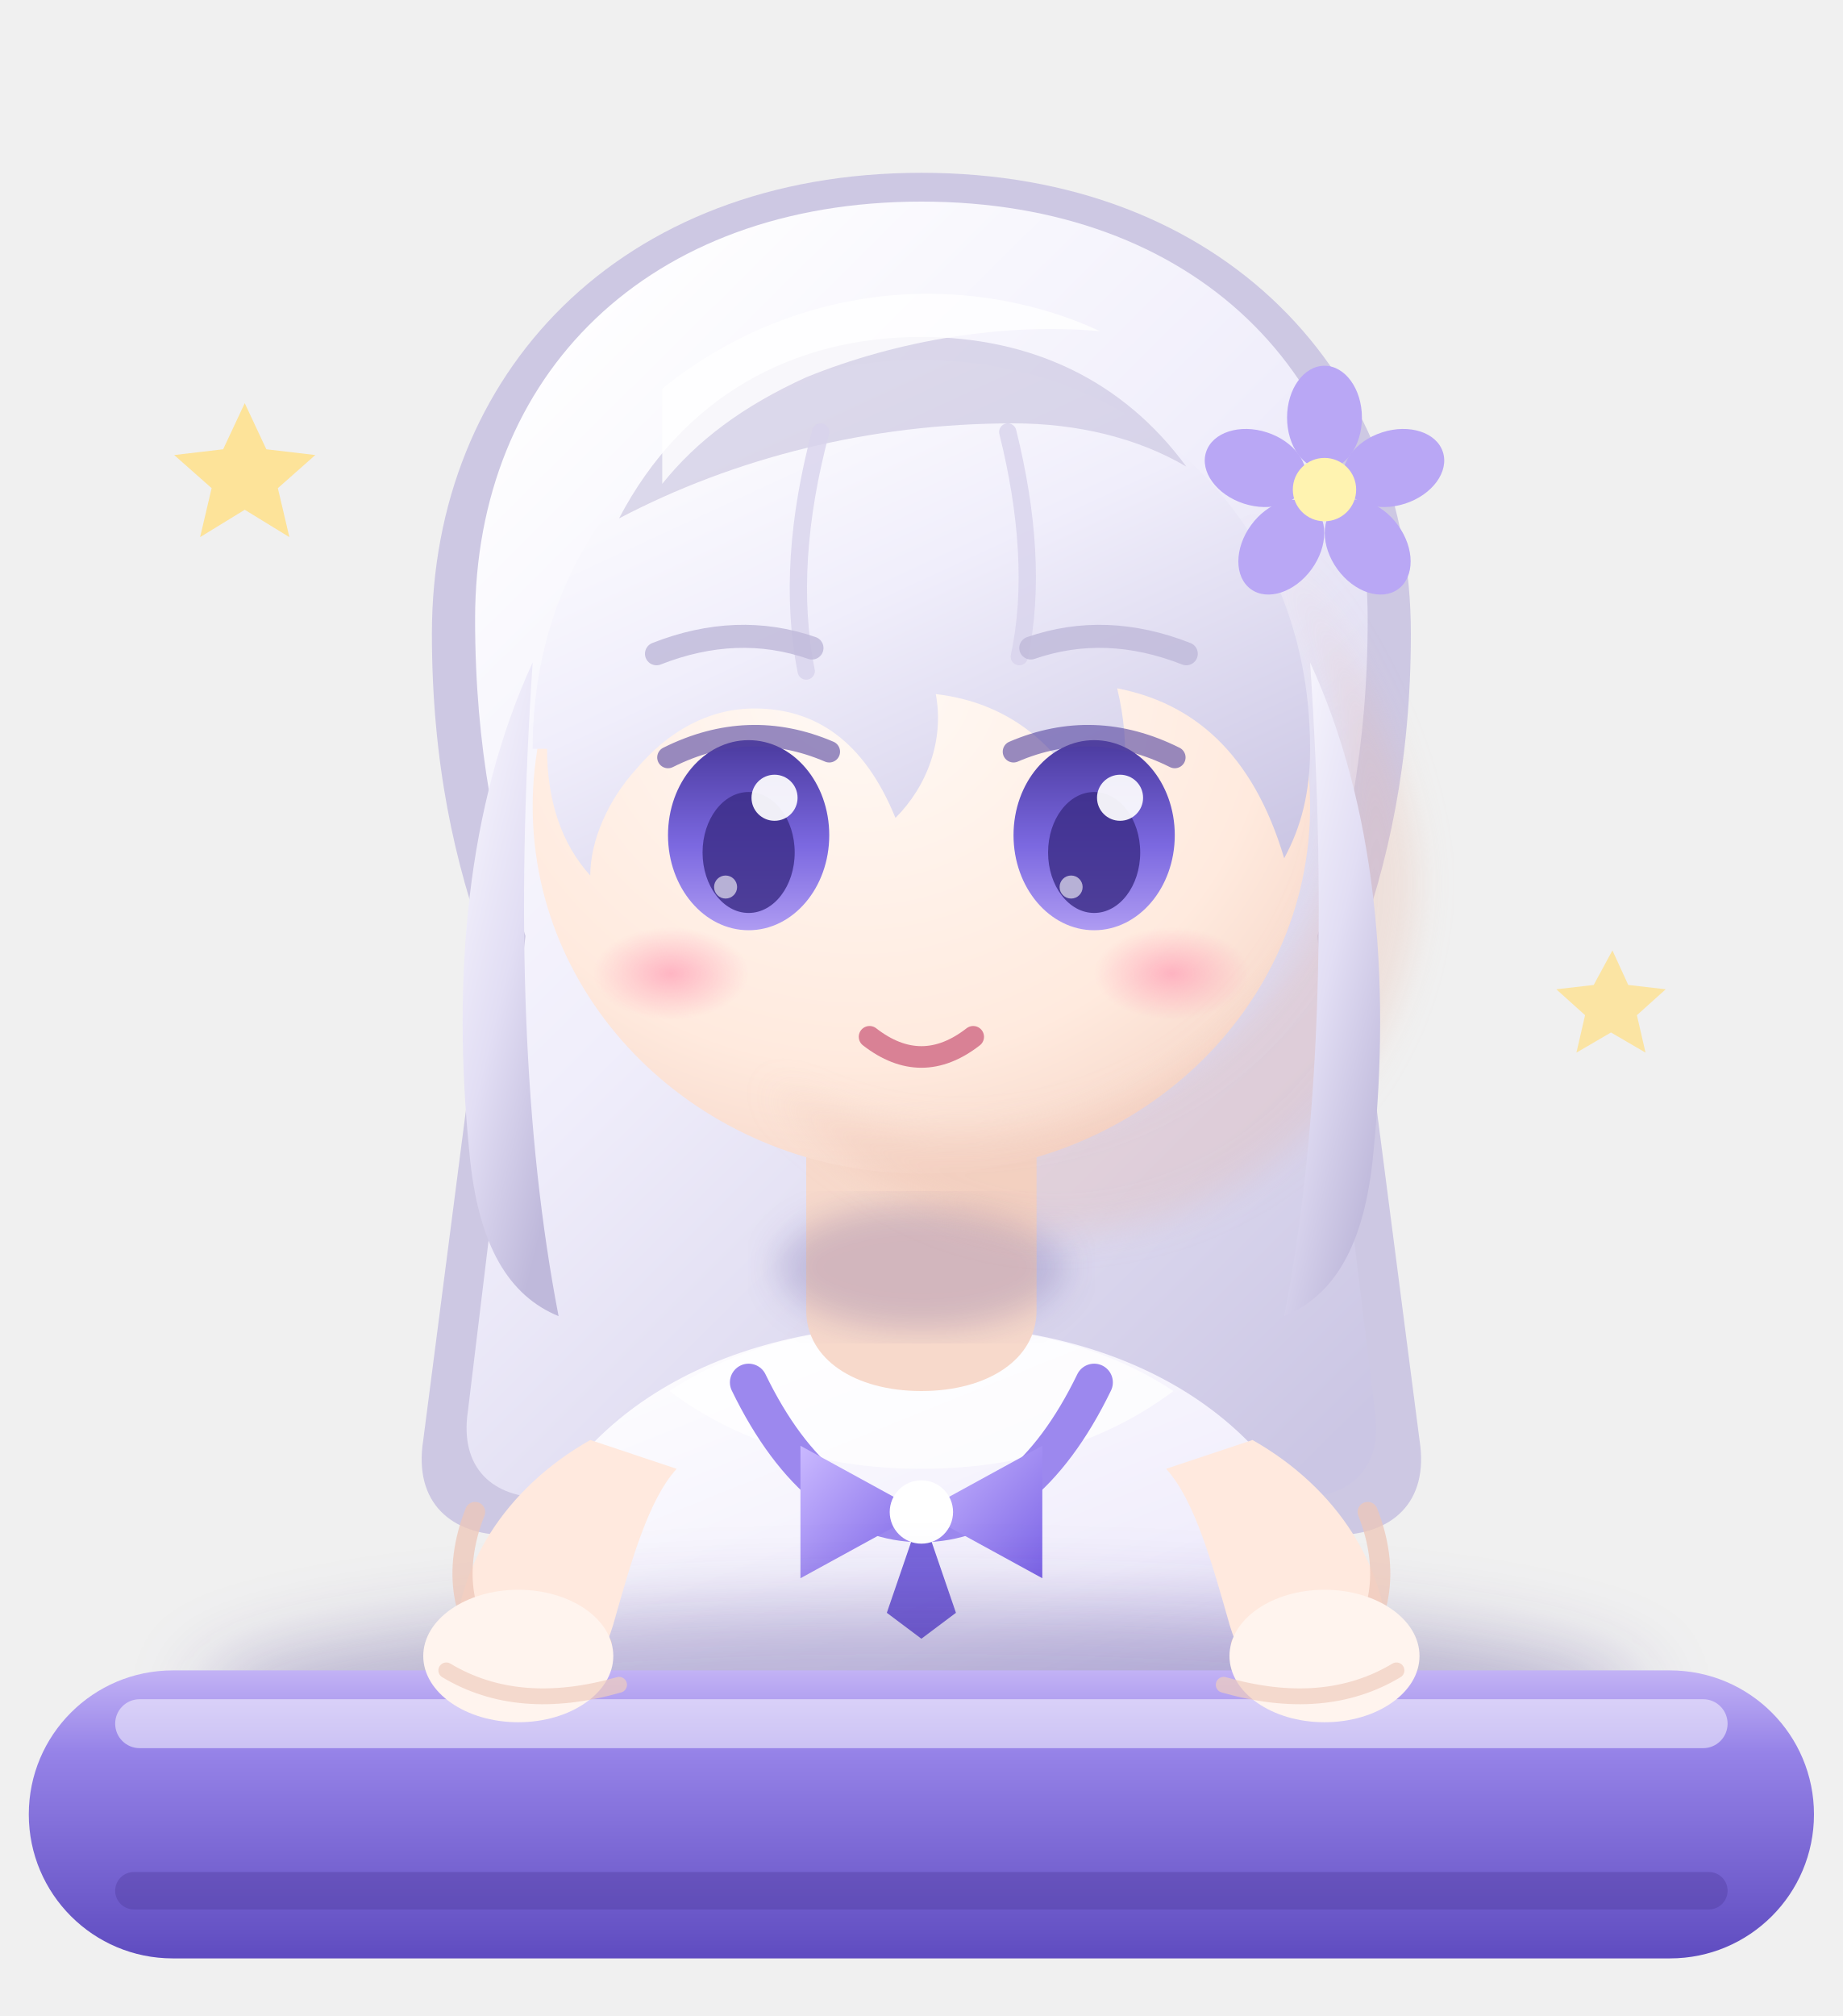
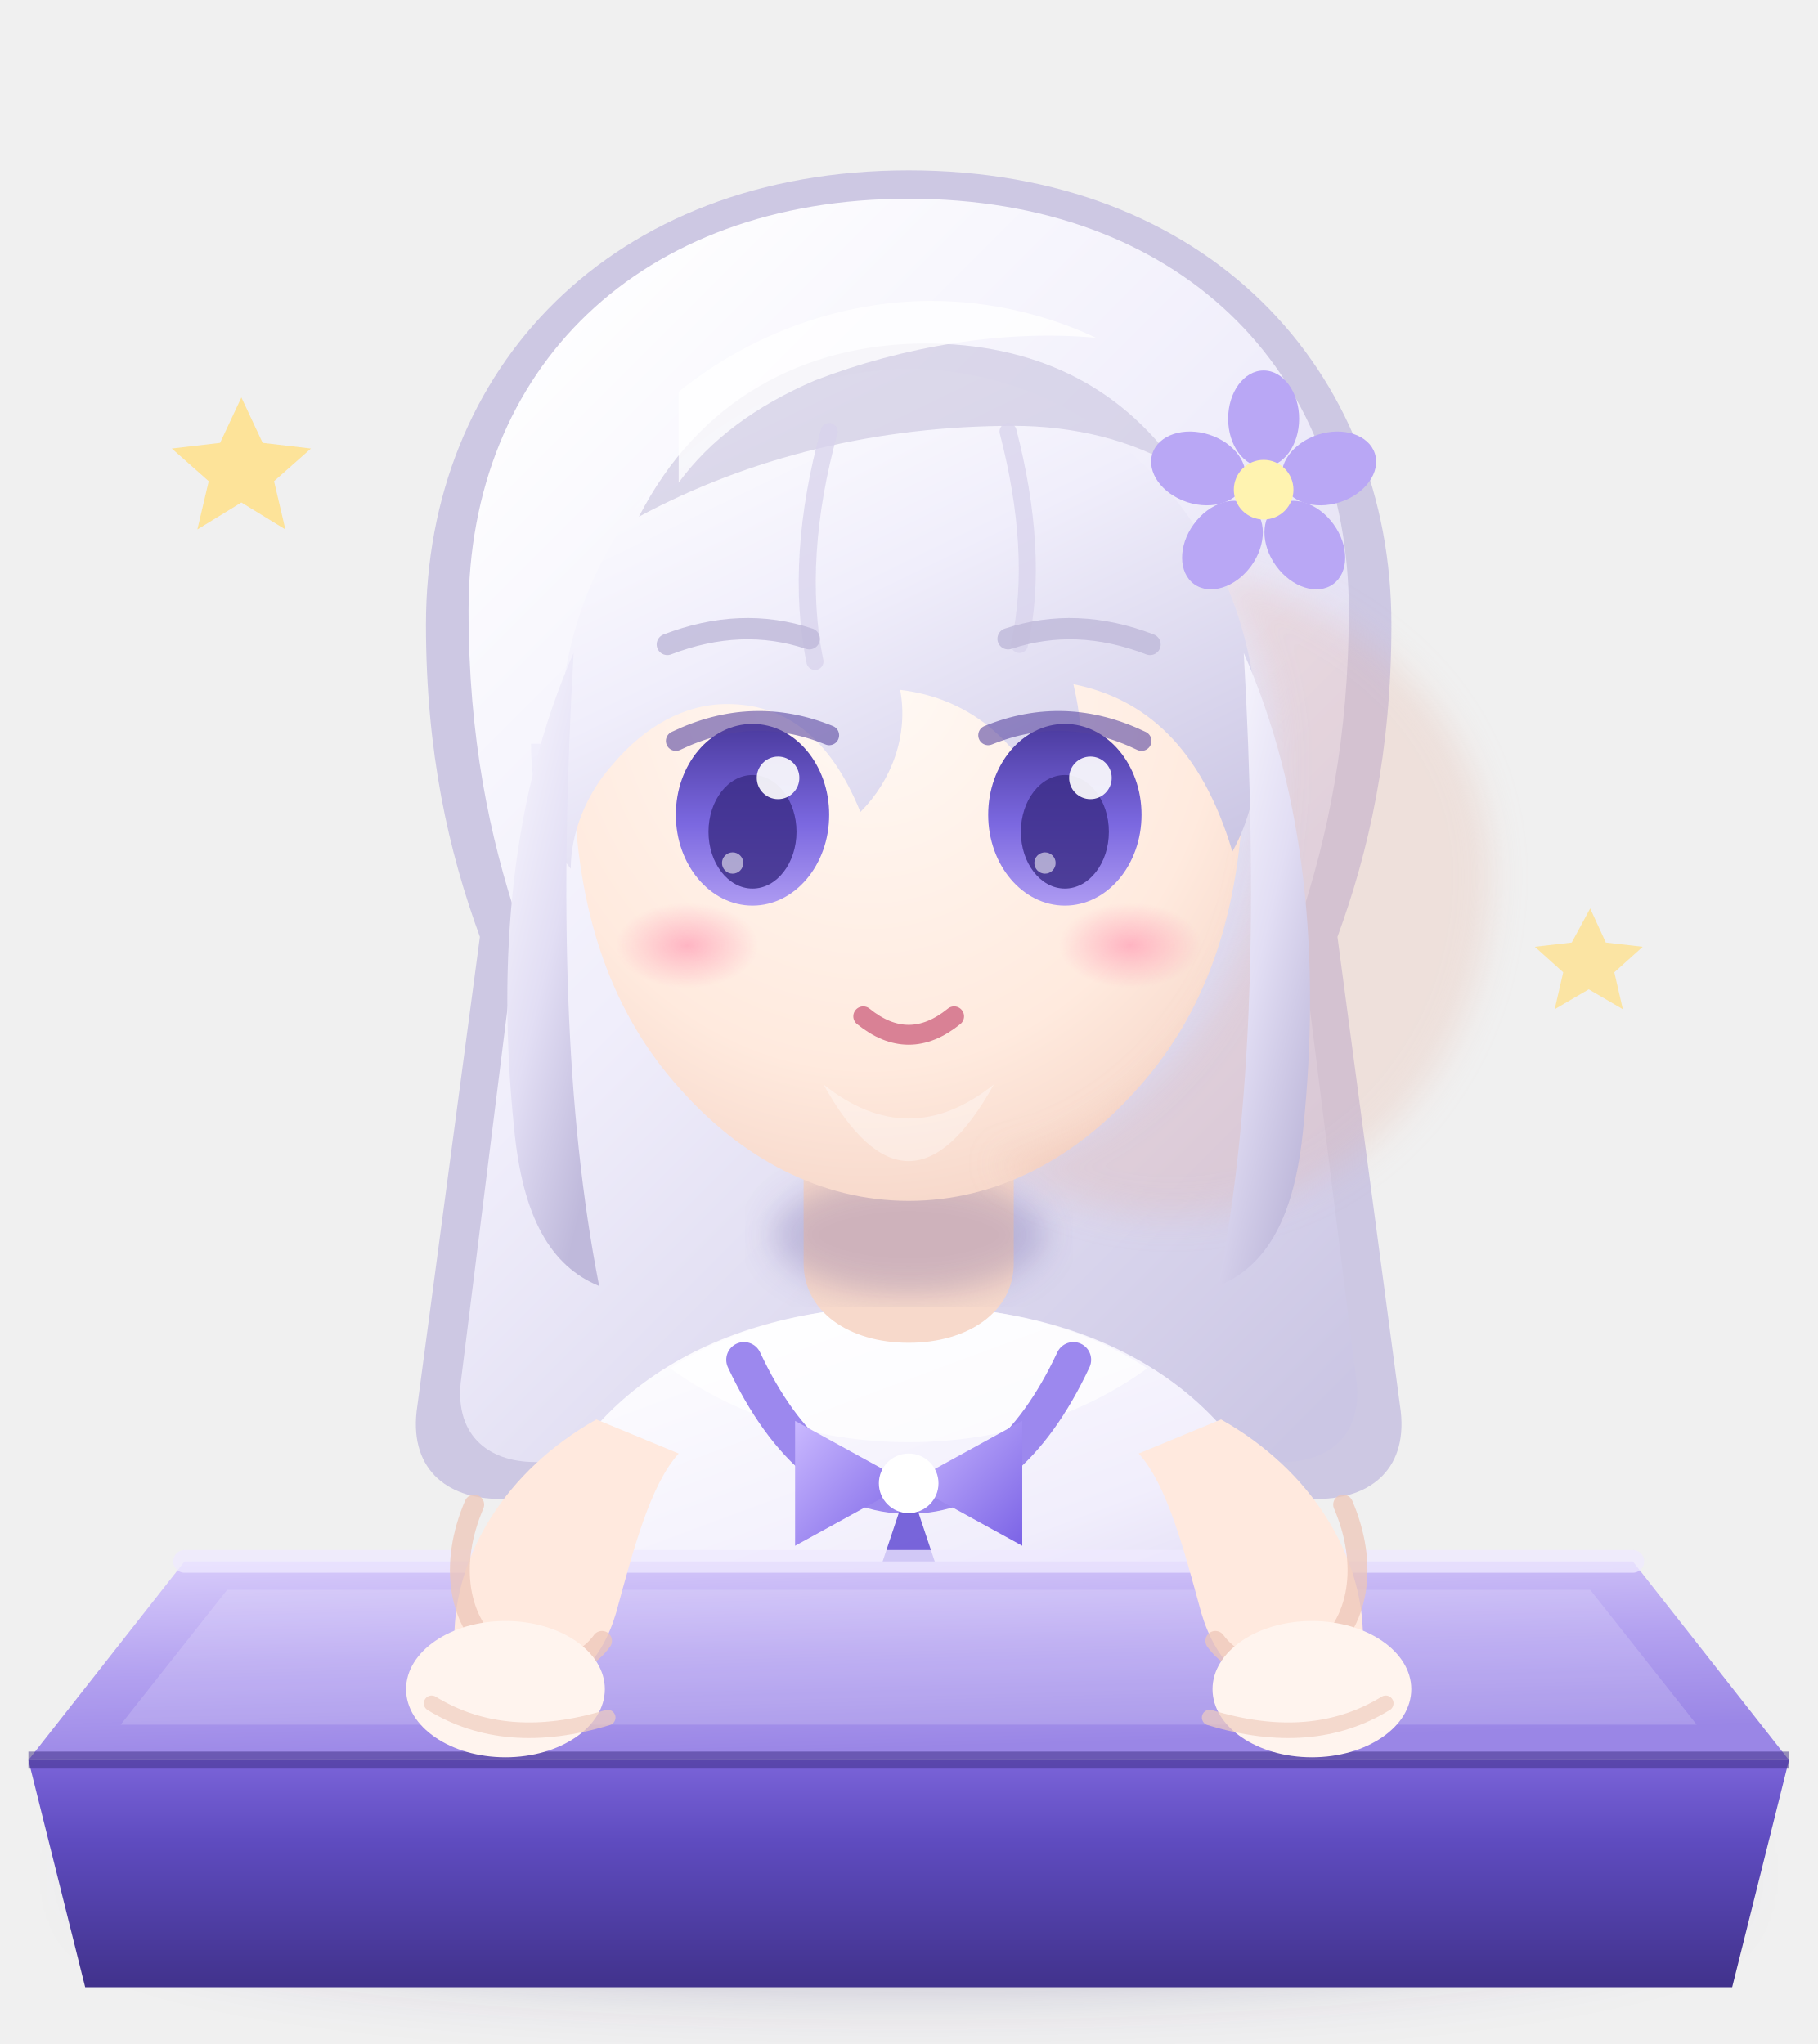
- <svg xmlns="http://www.w3.org/2000/svg" viewBox="0 0 128 140" width="128" height="140" role="img" aria-label="银发紫瞳少女桌宠">
+ <svg xmlns="http://www.w3.org/2000/svg" viewBox="0 0 128 144" width="128" height="144" role="img" aria-label="银发紫瞳少女桌宠">
  <defs>
    <linearGradient id="hairTop" x1="0.2" y1="0" x2="0.9" y2="1">
      <stop offset="0" stop-color="#ffffff" />
      <stop offset="0.42" stop-color="#f0eefb" />
      <stop offset="1" stop-color="#cbc6e4" />
    </linearGradient>
    <linearGradient id="hairLock" x1="0" y1="0" x2="0.6" y2="1">
      <stop offset="0" stop-color="#fbfaff" />
      <stop offset="0.55" stop-color="#e2def4" />
      <stop offset="1" stop-color="#bfb9db" />
    </linearGradient>
    <linearGradient id="dressBody" x1="0.1" y1="0" x2="0.9" y2="1">
      <stop offset="0" stop-color="#ffffff" />
      <stop offset="0.62" stop-color="#f1eefc" />
      <stop offset="1" stop-color="#d7d0f0" />
    </linearGradient>
-     <linearGradient id="ledgeTop" x1="0" y1="0" x2="0" y2="1">
-       <stop offset="0" stop-color="#c2b2f5" />
-       <stop offset="0.28" stop-color="#9683e8" />
-       <stop offset="1" stop-color="#5f4cc0" />
+     <linearGradient id="deskTop" x1="0" y1="0" x2="0.25" y2="1">
+       <stop offset="0" stop-color="#d9cdfb" />
+       <stop offset="0.55" stop-color="#b3a1f0" />
+       <stop offset="1" stop-color="#9a86e6" />
+     </linearGradient>
+     <linearGradient id="deskFront" x1="0" y1="0" x2="0" y2="1">
+       <stop offset="0" stop-color="#7b64d9" />
+       <stop offset="0.35" stop-color="#5f4cc0" />
+       <stop offset="1" stop-color="#41328c" />
    </linearGradient>
    <linearGradient id="ribbon" x1="0" y1="0" x2="1" y2="1">
      <stop offset="0" stop-color="#cab9ff" />
      <stop offset="1" stop-color="#7b63e6" />
    </linearGradient>
    <linearGradient id="iris" x1="0" y1="0" x2="0" y2="1">
      <stop offset="0" stop-color="#4a3a9e" />
      <stop offset="0.55" stop-color="#7b68e0" />
      <stop offset="1" stop-color="#ae9bf2" />
    </linearGradient>
-     <radialGradient id="skin" cx="0.42" cy="0.32" r="0.78">
+     <radialGradient id="skin" cx="0.44" cy="0.3" r="0.8">
      <stop offset="0" stop-color="#fffaf6" />
-       <stop offset="0.68" stop-color="#ffeade" />
-       <stop offset="1" stop-color="#f4d2c4" />
+       <stop offset="0.66" stop-color="#ffeade" />
+       <stop offset="1" stop-color="#f3d0c2" />
    </radialGradient>
    <radialGradient id="blush" cx="0.5" cy="0.5" r="0.5">
      <stop offset="0" stop-color="#ff9db6" stop-opacity="0.7" />
      <stop offset="1" stop-color="#ff9db6" stop-opacity="0" />
    </radialGradient>
    <filter id="soft" x="-50%" y="-50%" width="200%" height="200%">
-       <feGaussianBlur stdDeviation="2.6" />
+       <feGaussianBlur stdDeviation="2.8" />
    </filter>
    <filter id="soft2">
      <feGaussianBlur stdDeviation="1.2" />
    </filter>
  </defs>
-   <path d="M64 12c-21 0-34 14-34 32 0 9 1.6 16 3.8 22l-4.4 34c-0.7 4.4 2 6.6 5.8 6.6h57.6c3.8 0 6.5-2.2 5.8-6.6l-4.4-34c2.2-6 3.8-13 3.8-22 0-18-13-32-34-32z" fill="#cdc8e3" />
-   <path d="M64 14c-19 0-31 12-31 29 0 9 1.5 16 3.5 22l-4 33c-0.6 4 1.8 6 5.2 6h52.6c3.4 0 5.8-2 5.2-6l-4-33c2-6 3.5-13 3.5-22 0-17-12-29-31-29z" fill="url(#hairTop)" />
-   <path d="M64 92c-15 0-25 7-28 17l-3.4 15h62.8L92 109c-3-10-13-17-28-17z" fill="url(#dressBody)" />
-   <path d="M64 92c-7 0-13 1.6-17.5 4.6C51 100 57 102 64 102s13-2 17.5-5.4C77 93.6 71 92 64 92z" fill="#ffffff" opacity="0.72" />
-   <path d="M52 96c3.2 6.6 7.4 9.8 12 9.8s8.8-3.2 12-9.8" fill="none" stroke="#9c88ee" stroke-width="2.6" stroke-linecap="round" />
-   <g transform="translate(64,105)">
-     <path d="M0 0l-8.4-4.6v9.2z" fill="url(#ribbon)" />
-     <path d="M0 0l8.4-4.6v9.2z" fill="url(#ribbon)" />
-     <path d="M0 0l-2.4 7 2.4 1.8 2.4-1.8z" fill="#6a55d6" opacity="0.9" />
-     <circle r="2.2" fill="#ffffff" />
+   <path d="M64 12c-21 0-34 14-34 32 0 9 1.6 16 3.8 22l-4.4 33c-0.7 4.4 2 6.6 5.8 6.6h57.6c3.8 0 6.5-2.2 5.8-6.6l-4.4-33c2.2-6 3.8-13 3.8-22 0-18-13-32-34-32z" fill="#cdc8e3" />
+   <path d="M64 14c-19 0-31 12-31 29 0 9 1.5 16 3.5 22l-4 32c-0.6 4 1.8 6 5.2 6h52.6c3.4 0 5.8-2 5.2-6l-4-32c2-6 3.5-13 3.5-22 0-17-12-29-31-29z" fill="url(#hairTop)" />
+   <path d="M64 92c-14 0-23.5 6.6-26.4 16.4l-3.2 11h59.2l-3.2-11C87.5 98.6 78 92 64 92z" fill="url(#dressBody)" />
+   <path d="M64 92c-6.6 0-12.4 1.5-16.8 4.4C51.6 99.6 57.4 101.6 64 101.6s12.4-2 16.8-5.2C76.4 93.5 70.6 92 64 92z" fill="#ffffff" opacity="0.7" />
+   <path d="M52.4 95.8c3 6.4 7 9.6 11.6 9.6s8.6-3.2 11.6-9.6" fill="none" stroke="#9c88ee" stroke-width="2.5" stroke-linecap="round" />
+   <g transform="translate(64,104.5)">
+     <path d="M0 0l-8-4.4v8.8z" fill="url(#ribbon)" />
+     <path d="M0 0l8-4.4v8.8z" fill="url(#ribbon)" />
+     <path d="M0 0l-2.2 6.6 2.2 1.7 2.2-1.7z" fill="#6a55d6" opacity="0.9" />
+     <circle r="2.1" fill="#ffffff" />
  </g>
-   <ellipse cx="64" cy="118" rx="50" ry="6.5" fill="#3a2b86" opacity="0.3" filter="url(#soft)" />
-   <rect x="2" y="116" width="124" height="20" rx="10" fill="url(#ledgeTop)" />
-   <rect x="8" y="118" width="112" height="3.4" rx="1.7" fill="#ffffff" opacity="0.5" />
-   <rect x="8" y="130" width="112" height="2.6" rx="1.3" fill="#4a3799" opacity="0.35" />
-   <path d="M41 100c-6 3.4-9.4 9-9.4 14.6 0 2.4 2 3.8 4.4 3.8 3.4 0 5.6-2.2 6.6-5.6 1.2-4.2 2.4-8.6 4.4-10.8z" fill="#ffe9de" />
-   <path d="M87 100c6 3.4 9.4 9 9.4 14.6 0 2.4-2 3.8-4.4 3.8-3.4 0-5.6-2.2-6.6-5.6-1.2-4.2-2.4-8.6-4.4-10.8z" fill="#ffe9de" />
-   <path d="M33 105c-1.6 4-1 8 1.8 10.2 2.2 1.7 5.4 1.2 7-1" fill="none" stroke="#eec7b8" stroke-width="1.4" stroke-linecap="round" opacity="0.75" />
-   <path d="M95 105c1.6 4 1 8-1.8 10.2-2.2 1.7-5.4 1.2-7-1" fill="none" stroke="#eec7b8" stroke-width="1.4" stroke-linecap="round" opacity="0.75" />
-   <ellipse cx="36" cy="115" rx="6.6" ry="4.6" fill="#fff4ee" />
-   <ellipse cx="92" cy="115" rx="6.6" ry="4.6" fill="#fff4ee" />
-   <path d="M31 116q5 3 12 1" fill="none" stroke="#f0cdbf" stroke-width="1.1" stroke-linecap="round" opacity="0.7" />
-   <path d="M97 116q-5 3-12 1" fill="none" stroke="#f0cdbf" stroke-width="1.1" stroke-linecap="round" opacity="0.7" />
-   <path d="M56 80h16v11c0 3.4-3.4 5.6-8 5.6s-8-2.2-8-5.6z" fill="#f7d9cb" />
-   <ellipse cx="64" cy="88" rx="10" ry="4.4" fill="#3a2b86" opacity="0.2" filter="url(#soft2)" />
+   <ellipse cx="64" cy="132" rx="56" ry="7" fill="#33256f" opacity="0.32" filter="url(#soft)" />
+   <path d="M2 124h124l-4 16H6z" fill="url(#deskFront)" />
+   <path d="M13 110h102l11 14H2z" fill="url(#deskTop)" />
+   <path d="M16 112h96l7.5 9.5H8.5z" fill="#ffffff" opacity="0.16" />
+   <path d="M13 110h102" stroke="#efe9ff" stroke-width="1.6" stroke-linecap="round" opacity="0.75" />
+   <path d="M2 124h124" stroke="#3a2a80" stroke-width="1.2" opacity="0.5" />
+   <path d="M42 100c-6.4 3.6-10 9.6-10 15.4 0 2.6 2.2 4 4.6 4 3.6 0 5.8-2.4 6.8-5.8 1.2-4.4 2.4-9 4.4-11.2z" fill="#ffe9de" />
+   <path d="M86 100c6.4 3.6 10 9.6 10 15.4 0 2.6-2.2 4-4.6 4-3.6 0-5.8-2.4-6.8-5.8-1.2-4.4-2.4-9-4.4-11.2z" fill="#ffe9de" />
+   <path d="M33.4 106c-1.8 4.2-1.2 8.4 1.8 10.6 2.2 1.7 5.6 1.2 7.2-1" fill="none" stroke="#eec7b8" stroke-width="1.4" stroke-linecap="round" opacity="0.75" />
+   <path d="M94.6 106c1.8 4.2 1.2 8.4-1.8 10.6-2.2 1.7-5.6 1.2-7.2-1" fill="none" stroke="#eec7b8" stroke-width="1.4" stroke-linecap="round" opacity="0.75" />
+   <ellipse cx="35.6" cy="119" rx="7" ry="4.8" fill="#fff4ee" />
+   <ellipse cx="92.4" cy="119" rx="7" ry="4.8" fill="#fff4ee" />
+   <path d="M30.4 120q5.2 3.2 12.4 1" fill="none" stroke="#f0cdbf" stroke-width="1.1" stroke-linecap="round" opacity="0.7" />
+   <path d="M97.6 120q-5.2 3.2-12.4 1" fill="none" stroke="#f0cdbf" stroke-width="1.1" stroke-linecap="round" opacity="0.7" />
+   <path d="M56.6 78h14.8v11c0 3.4-3.2 5.6-7.4 5.6s-7.4-2.2-7.4-5.6z" fill="#f7d9cb" />
+   <ellipse cx="64" cy="87" rx="9.6" ry="4.2" fill="#3a2b86" opacity="0.22" filter="url(#soft2)" />
  <g id="pet-head">
    <animateTransform attributeName="transform" type="rotate" values="0 64 88; -6.5 64 88; 0 64 88; 5.5 64 88; 0 64 88" keyTimes="0; 0.2; 0.48; 0.76; 1" calcMode="spline" keySplines="0.45 0 0.25 1; 0.45 0 0.25 1; 0.45 0 0.25 1; 0.45 0 0.25 1" dur="14s" repeatCount="indefinite" />
-     <ellipse cx="64" cy="56" rx="27" ry="25.5" fill="url(#skin)" />
-     <path d="M86 36c5.4 5.4 7.6 11.6 7.6 17.4 0 14-11.6 25.4-27 25.4-4.6 0-9-1.2-13-3.4 5.4 6.4 13 10.2 19.4 10.2 14 0 25.4-11 25.4-24.4 0-6.6-4.4-17.6-12.4-25.2z" fill="#e8b7a5" opacity="0.28" filter="url(#soft2)" />
-     <path d="M37 52c0-16 12-27 27-27s27 11 27 27c0 3-0.6 5.4-1.8 7.6-2.2-7.4-6.4-10.8-11.6-11.8 1 4.2 0.6 7.6-1 10.6-2.2-6.4-6.4-9.6-11.6-10.2 0.6 3.2-0.6 6.4-2.8 8.6-2.2-5.4-5.6-7.6-9.8-7.6-3.2 0-6 1.6-8.2 4.2-2 2.2-3.2 5-3.2 7.4-2-2.2-3-5.2-3-8.8z" fill="url(#hairTop)" />
-     <path d="M43 36c4.4-8.4 12-12.6 21-12.6 7.6 0 14 3 18.4 9-3.4-2-7.6-3-12-3-10 0-19.4 2.4-27.4 6.6z" fill="#c6c1dd" opacity="0.6" />
-     <path d="M46 27c5.4-4.4 12-6.6 18.4-6.6 4.4 0 8.6 1 12 2.6-6.6-0.6-14 0.6-20.4 3.2-4.4 2-7.6 4.4-10 7.4z" fill="#ffffff" opacity="0.8" />
-     <path d="M57 30c-1.6 6-2 11.6-1 16.6M70 30c1.4 5.6 1.8 11 0.8 15.6" stroke="#d8d3ec" stroke-width="1.2" fill="none" stroke-linecap="round" opacity="0.8" />
-     <path d="M37 46c-4.6 10-5.6 22-4.4 34 0.6 6.6 2.8 10 6.2 11.4-2.4-12.4-3-27.6-1.8-45.4z" fill="url(#hairLock)" />
-     <path d="M91 46c4.6 10 5.6 22 4.4 34-0.6 6.6-2.8 10-6.2 11.4 2.4-12.4 3-27.6 1.8-45.4z" fill="url(#hairLock)" />
-     <g transform="translate(92,34)">
+     <path d="M64 30.5c13.4 0 23.6 9.8 23.6 23.5 0 9.6-2.4 17-7.4 22.6-4.4 5-10 8-16.2 8s-11.8-3-16.2-8c-5-5.6-7.4-13-7.4-22.6 0-13.7 10.2-23.5 23.6-23.5z" fill="url(#skin)" />
+     <path d="M84.6 40c3.4 3.6 5 8.2 5 13.4 0 9-2.2 16-7 21.4-3.6 4-8 6.4-12.6 7 4 2.6 8.4 3.8 12.4 3.8 13.4 0 22.6-11 22.6-24 0-9.6-7-18.4-20.4-21.6z" fill="#e6b19f" opacity="0.26" filter="url(#soft2)" />
+     <path d="M58 76.4c2 1.6 4 2.4 6 2.4s4-0.8 6-2.4c-2 3.6-4 5.4-6 5.4s-4-1.8-6-5.4z" fill="#ffffff" opacity="0.35" />
+     <path d="M39.4 52.4c0-15.6 11.6-26.4 24.6-26.4s24.6 10.8 24.6 26.4c0 3-0.6 5.4-1.8 7.6-2.2-7.4-6.2-10.8-11.2-11.8 1 4.2 0.6 7.6-1 10.6-2.2-6.4-6.2-9.6-11.2-10.2 0.6 3.2-0.6 6.4-2.8 8.6-2.2-5.4-5.4-7.6-9.4-7.6-3 0-5.8 1.6-8 4.2-2 2.2-3 5-3 7.4-1.8-2.2-2.8-5.2-2.8-8.8z" fill="url(#hairTop)" />
+     <path d="M45 36.4c4.2-8.2 11.6-12.2 20.2-12.2 7.4 0 13.6 2.8 17.8 8.8-3.2-2-7.4-3-11.6-3-9.6 0-18.6 2.2-26.4 6.4z" fill="#c6c1dd" opacity="0.58" />
+     <path d="M47.8 27.6c5.2-4.2 11.6-6.4 17.8-6.4 4.2 0 8.2 1 11.6 2.6-6.4-0.6-13.6 0.6-19.8 3-4.2 1.8-7.4 4.2-9.6 7.2z" fill="#ffffff" opacity="0.78" />
+     <path d="M58.4 30.4c-1.6 5.8-2 11.4-1 16.2M71 30.4c1.4 5.4 1.8 10.6 0.8 15" stroke="#d8d3ec" stroke-width="1.2" fill="none" stroke-linecap="round" opacity="0.75" />
+     <path d="M40.4 46c-4.4 10-5.4 21.6-4.2 33.4 0.6 6.4 2.6 9.8 6 11.2-2.4-12.2-2.8-27-1.8-44.6z" fill="url(#hairLock)" />
+     <path d="M87.6 46c4.4 10 5.4 21.6 4.2 33.4-0.6 6.4-2.6 9.8-6 11.2 2.4-12.2 2.8-27 1.8-44.6z" fill="url(#hairLock)" />
+     <g transform="translate(89,34.5)">
      <g fill="#b9a7f5">
-         <ellipse cx="0" cy="-5" rx="2.6" ry="3.6" />
-         <ellipse cx="4.8" cy="-1.5" rx="2.6" ry="3.6" transform="rotate(72 4.8 -1.5)" />
-         <ellipse cx="3" cy="4" rx="2.6" ry="3.6" transform="rotate(144 3 4)" />
-         <ellipse cx="-3" cy="4" rx="2.6" ry="3.6" transform="rotate(216 -3 4)" />
-         <ellipse cx="-4.8" cy="-1.5" rx="2.6" ry="3.6" transform="rotate(288 -4.8 -1.5)" />
+         <ellipse cx="0" cy="-5" rx="2.5" ry="3.4" />
+         <ellipse cx="4.6" cy="-1.5" rx="2.5" ry="3.4" transform="rotate(72 4.6 -1.5)" />
+         <ellipse cx="2.9" cy="3.9" rx="2.5" ry="3.4" transform="rotate(144 2.9 3.9)" />
+         <ellipse cx="-2.9" cy="3.9" rx="2.5" ry="3.4" transform="rotate(216 -2.9 3.9)" />
+         <ellipse cx="-4.6" cy="-1.5" rx="2.5" ry="3.4" transform="rotate(288 -4.6 -1.5)" />
      </g>
-       <circle r="2.2" fill="#fff3b0" />
+       <circle r="2.1" fill="#fff3b0" />
    </g>
    <g id="pet-eyes">
      <animate attributeName="opacity" values="1;1;0;0;1;1" keyTimes="0;0.9;0.925;0.965;0.99;1" dur="7.5s" repeatCount="indefinite" />
-       <ellipse cx="52" cy="58" rx="5.6" ry="6.6" fill="url(#iris)" />
-       <ellipse cx="76" cy="58" rx="5.6" ry="6.6" fill="url(#iris)" />
-       <ellipse cx="52" cy="59.2" rx="3.2" ry="4.2" fill="#3b2c86" opacity="0.82" />
-       <ellipse cx="76" cy="59.2" rx="3.2" ry="4.2" fill="#3b2c86" opacity="0.82" />
-       <circle cx="53.8" cy="55.4" r="1.6" fill="#ffffff" opacity="0.92" />
-       <circle cx="77.8" cy="55.4" r="1.6" fill="#ffffff" opacity="0.92" />
-       <circle cx="50.4" cy="61.6" r="0.8" fill="#ffffff" opacity="0.6" />
-       <circle cx="74.4" cy="61.6" r="0.8" fill="#ffffff" opacity="0.6" />
-       <path d="M46.4 52.6q5.6-2.8 11.2-0.4" stroke="#54429f" stroke-width="1.5" fill="none" stroke-linecap="round" opacity="0.6" />
-       <path d="M70.4 52.2q5.6-2.4 11.2 0.4" stroke="#54429f" stroke-width="1.5" fill="none" stroke-linecap="round" opacity="0.6" />
+       <ellipse cx="53" cy="57.4" rx="5.4" ry="6.4" fill="url(#iris)" />
+       <ellipse cx="75" cy="57.4" rx="5.4" ry="6.4" fill="url(#iris)" />
+       <ellipse cx="53" cy="58.6" rx="3.1" ry="4" fill="#3b2c86" opacity="0.82" />
+       <ellipse cx="75" cy="58.6" rx="3.1" ry="4" fill="#3b2c86" opacity="0.82" />
+       <circle cx="54.8" cy="54.8" r="1.5" fill="#ffffff" opacity="0.9" />
+       <circle cx="76.8" cy="54.8" r="1.5" fill="#ffffff" opacity="0.9" />
+       <circle cx="51.6" cy="60.8" r="0.75" fill="#ffffff" opacity="0.55" />
+       <circle cx="73.6" cy="60.8" r="0.75" fill="#ffffff" opacity="0.55" />
+       <path d="M47.6 52.2q5.4-2.6 10.8-0.4" stroke="#54429f" stroke-width="1.4" fill="none" stroke-linecap="round" opacity="0.58" />
+       <path d="M69.6 51.8q5.4-2.2 10.8 0.4" stroke="#54429f" stroke-width="1.4" fill="none" stroke-linecap="round" opacity="0.58" />
    </g>
    <g id="pet-eyes-closed" opacity="0">
      <animate attributeName="opacity" values="0;0;1;1;0;0" keyTimes="0;0.9;0.925;0.965;0.99;1" dur="7.5s" repeatCount="indefinite" />
-       <path d="M46.8 58.6q5.2 2.6 10.4 0" stroke="#6b57bd" stroke-width="1.6" fill="none" stroke-linecap="round" />
-       <path d="M70.8 58.6q5.2 2.6 10.4 0" stroke="#6b57bd" stroke-width="1.6" fill="none" stroke-linecap="round" />
+       <path d="M48 58q5 2.5 10 0" stroke="#6b57bd" stroke-width="1.5" fill="none" stroke-linecap="round" />
+       <path d="M70 58q5 2.5 10 0" stroke="#6b57bd" stroke-width="1.5" fill="none" stroke-linecap="round" />
    </g>
-     <path d="M45.6 45.4q5.6-2.2 10.8-0.4M71.6 45q5.2-1.8 10.8 0.4" stroke="#c1bbdb" stroke-width="1.6" fill="none" stroke-linecap="round" opacity="0.85" />
-     <ellipse cx="46.6" cy="67.6" rx="5.4" ry="3.2" fill="url(#blush)" />
-     <ellipse cx="81.4" cy="67.6" rx="5.4" ry="3.2" fill="url(#blush)" />
-     <path d="M60.4 72q3.6 2.8 7.2 0" stroke="#d98195" stroke-width="1.5" fill="none" stroke-linecap="round" />
+     <path d="M47 45.4q5.2-2 10-.4M71 45q4.8-1.6 10 .4" stroke="#c1bbdb" stroke-width="1.5" fill="none" stroke-linecap="round" opacity="0.85" />
+     <ellipse cx="48.4" cy="66.6" rx="5" ry="3" fill="url(#blush)" />
+     <ellipse cx="79.6" cy="66.6" rx="5" ry="3" fill="url(#blush)" />
+     <path d="M60.8 71.6q3.2 2.6 6.4 0" stroke="#d98195" stroke-width="1.4" fill="none" stroke-linecap="round" />
  </g>
  <g fill="#ffe08a">
    <path d="M17 28l1.5 3.2 3.4.4-2.6 2.3.8 3.4-3.1-1.9-3.1 1.9.8-3.4-2.6-2.3 3.4-.4z" opacity="0.85">
      <animate attributeName="opacity" values="0.2;1;0.2" dur="3.4s" begin="0s" repeatCount="indefinite" />
      <animateTransform attributeName="transform" type="translate" values="0 0; 0 -3; 0 0" dur="3.4s" begin="0s" repeatCount="indefinite" />
    </path>
-     <path d="M112 66l1.1 2.4 2.6.3-2 1.8.6 2.6-2.4-1.4-2.4 1.4.6-2.6-2-1.8 2.6-.3z" opacity="0.75">
+     <path d="M112 64l1.1 2.4 2.6.3-2 1.8.6 2.6-2.4-1.4-2.4 1.4.6-2.6-2-1.8 2.6-.3z" opacity="0.75">
      <animate attributeName="opacity" values="0.15;0.9;0.15" dur="3.8s" begin="0.9s" repeatCount="indefinite" />
      <animateTransform attributeName="transform" type="translate" values="0 0; 0 -2.6; 0 0" dur="3.8s" begin="0.9s" repeatCount="indefinite" />
    </path>
  </g>
</svg>
